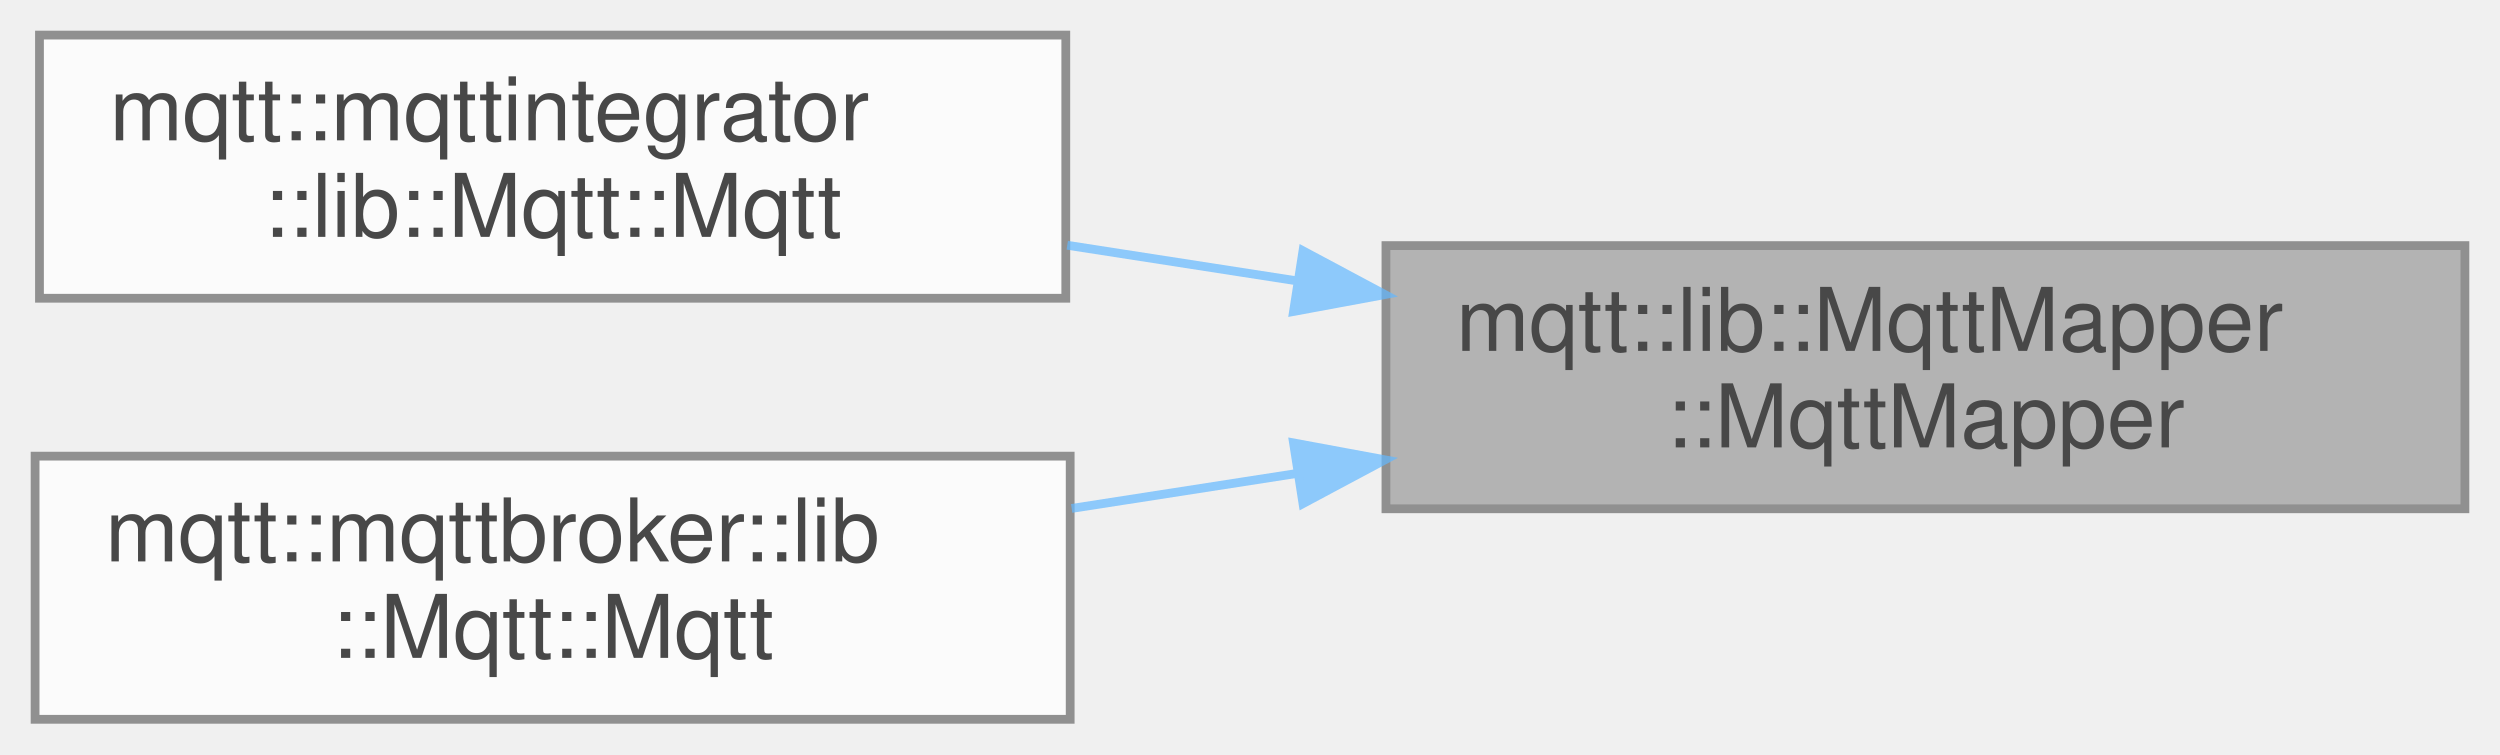
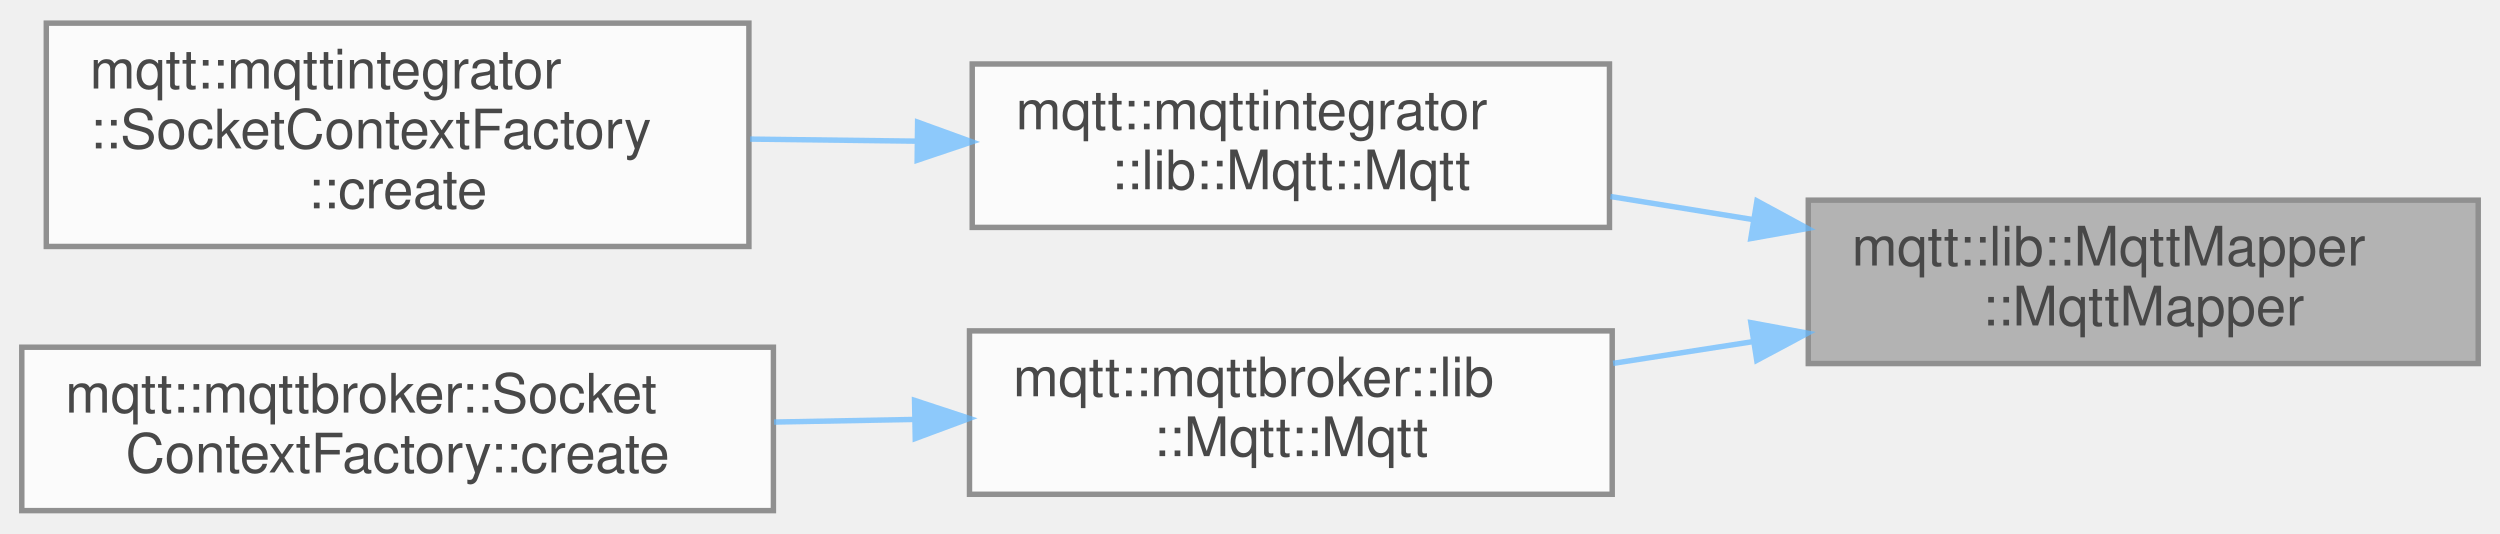
- <svg xmlns="http://www.w3.org/2000/svg" xmlns:xlink="http://www.w3.org/1999/xlink" width="285pt" height="86pt" viewBox="0.00 0.00 285.00 86.00">
+ <svg xmlns="http://www.w3.org/2000/svg" xmlns:xlink="http://www.w3.org/1999/xlink" width="459pt" height="98pt" viewBox="0.00 0.00 459.00 97.50">
  <svg id="main" version="1.1" xml:space="preserve">
    <style type="text/css">
.node, .edge {opacity: 0.7;}
.node.selected, .edge.selected {opacity: 1;}
.edge:hover path { stroke: red; }
.edge:hover polygon { stroke: red; fill: red; }
</style>
    <svg id="graph" class="graph">
-       <g id="graph0" class="graph" transform="scale(1 1) rotate(0) translate(4 82)">
+       <g id="graph0" class="graph" transform="scale(1 1) rotate(0) translate(4 93.5)">
        <g id="Node000001" class="node">
          <g id="a_Node000001">
            <a xlink:title=" ">
-               <polygon fill="#999999" stroke="#666666" points="277,-54 154,-54 154,-24 277,-24 277,-54" />
-               <text text-anchor="start" x="162" y="-42" font-family="Helvetica,sans-Serif" font-size="10.00">mqtt::lib::MqttMapper</text>
-               <text text-anchor="middle" x="215.5" y="-31" font-family="Helvetica,sans-Serif" font-size="10.00">::MqttMapper</text>
+               <polygon fill="#999999" stroke="#666666" points="451,-57 328,-57 328,-27 451,-27 451,-57" />
+               <text text-anchor="start" x="336" y="-45" font-family="Helvetica,sans-Serif" font-size="10.00">mqtt::lib::MqttMapper</text>
+               <text text-anchor="middle" x="389.5" y="-34" font-family="Helvetica,sans-Serif" font-size="10.00">::MqttMapper</text>
            </a>
          </g>
        </g>
        <g id="Node000002" class="node">
          <g id="a_Node000002">
            <a xlink:href="classmqtt_1_1mqttintegrator_1_1lib_1_1Mqtt.html#ad8c0b5a8b1ecd0e2eb8e54a2d186a5ae" target="_top" xlink:title=" ">
-               <polygon fill="white" stroke="#666666" points="117.5,-78 0.5,-78 0.5,-48 117.5,-48 117.5,-78" />
-               <text text-anchor="start" x="8.5" y="-66" font-family="Helvetica,sans-Serif" font-size="10.00">mqtt::mqttintegrator</text>
-               <text text-anchor="middle" x="59" y="-55" font-family="Helvetica,sans-Serif" font-size="10.00">::lib::Mqtt::Mqtt</text>
+               <polygon fill="white" stroke="#666666" points="291.5,-82 174.5,-82 174.5,-52 291.5,-52 291.5,-82" />
+               <text text-anchor="start" x="182.5" y="-70" font-family="Helvetica,sans-Serif" font-size="10.00">mqtt::mqttintegrator</text>
+               <text text-anchor="middle" x="233" y="-59" font-family="Helvetica,sans-Serif" font-size="10.00">::lib::Mqtt::Mqtt</text>
            </a>
          </g>
        </g>
        <g id="edge1_Node000001_Node000002" class="edge">
          <g id="a_edge1_Node000001_Node000002">
            <a xlink:title=" ">
-               <path fill="none" stroke="#63b8ff" d="M143.72,-50C135,-51.35 126.16,-52.72 117.67,-54.04" />
-               <polygon fill="#63b8ff" stroke="#63b8ff" points="144.54,-53.41 153.88,-48.42 143.46,-46.49 144.54,-53.41" />
+               <path fill="none" stroke="#63b8ff" d="M318,-53.41C309.19,-54.83 300.25,-56.28 291.67,-57.67" />
+               <polygon fill="#63b8ff" stroke="#63b8ff" points="318.57,-56.86 327.88,-51.81 317.45,-49.95 318.57,-56.86" />
+             </a>
+           </g>
+         </g>
+         <g id="Node000004" class="node">
+           <g id="a_Node000004">
+             <a xlink:href="classmqtt_1_1mqttbroker_1_1lib_1_1Mqtt.html#a183033437406ea7be6c978ab3153bad5" target="_top" xlink:title=" ">
+               <polygon fill="white" stroke="#666666" points="292,-33 174,-33 174,-3 292,-3 292,-33" />
+               <text text-anchor="start" x="182" y="-21" font-family="Helvetica,sans-Serif" font-size="10.00">mqtt::mqttbroker::lib</text>
+               <text text-anchor="middle" x="233" y="-10" font-family="Helvetica,sans-Serif" font-size="10.00">::Mqtt::Mqtt</text>
+             </a>
+           </g>
+         </g>
+         <g id="edge3_Node000001_Node000004" class="edge">
+           <g id="a_edge3_Node000001_Node000004">
+             <a xlink:title=" ">
+               <path fill="none" stroke="#63b8ff" d="M317.86,-31.03C309.27,-29.69 300.56,-28.34 292.17,-27.04" />
+               <polygon fill="#63b8ff" stroke="#63b8ff" points="317.46,-34.51 327.88,-32.58 318.54,-27.59 317.46,-34.51" />
            </a>
          </g>
        </g>
        <g id="Node000003" class="node">
          <g id="a_Node000003">
-             <a xlink:href="classmqtt_1_1mqttbroker_1_1lib_1_1Mqtt.html#a183033437406ea7be6c978ab3153bad5" target="_top" xlink:title=" ">
-               <polygon fill="white" stroke="#666666" points="118,-30 0,-30 0,0 118,0 118,-30" />
-               <text text-anchor="start" x="8" y="-18" font-family="Helvetica,sans-Serif" font-size="10.00">mqtt::mqttbroker::lib</text>
-               <text text-anchor="middle" x="59" y="-7" font-family="Helvetica,sans-Serif" font-size="10.00">::Mqtt::Mqtt</text>
+             <a xlink:href="classmqtt_1_1mqttintegrator_1_1SocketContextFactory.html#a0667981d3feaa8d66a6ba2ecb81dc900" target="_top" xlink:title=" ">
+               <polygon fill="white" stroke="#666666" points="133.5,-89.5 4.5,-89.5 4.5,-48.5 133.5,-48.5 133.5,-89.5" />
+               <text text-anchor="start" x="12.5" y="-77.5" font-family="Helvetica,sans-Serif" font-size="10.00">mqtt::mqttintegrator</text>
+               <text text-anchor="start" x="12.5" y="-66.5" font-family="Helvetica,sans-Serif" font-size="10.00">::SocketContextFactory</text>
+               <text text-anchor="middle" x="69" y="-55.5" font-family="Helvetica,sans-Serif" font-size="10.00">::create</text>
            </a>
          </g>
        </g>
-         <g id="edge2_Node000001_Node000003" class="edge">
-           <g id="a_edge2_Node000001_Node000003">
+         <g id="edge2_Node000002_Node000003" class="edge">
+           <g id="a_edge2_Node000002_Node000003">
            <a xlink:title=" ">
-               <path fill="none" stroke="#63b8ff" d="M143.86,-28.03C135.27,-26.69 126.56,-25.34 118.17,-24.04" />
-               <polygon fill="#63b8ff" stroke="#63b8ff" points="143.46,-31.51 153.88,-29.58 144.54,-24.59 143.46,-31.51" />
+               <path fill="none" stroke="#63b8ff" d="M164.39,-67.83C154.24,-67.96 143.79,-68.09 133.72,-68.21" />
+               <polygon fill="#63b8ff" stroke="#63b8ff" points="164.47,-71.33 174.43,-67.71 164.39,-64.33 164.47,-71.33" />
+             </a>
+           </g>
+         </g>
+         <g id="Node000005" class="node">
+           <g id="a_Node000005">
+             <a xlink:href="classmqtt_1_1mqttbroker_1_1SocketContextFactory.html#a84a300c6ea4e8fc1e0370f5460a64e9a" target="_top" xlink:title=" ">
+               <polygon fill="white" stroke="#666666" points="138,-30 0,-30 0,0 138,0 138,-30" />
+               <text text-anchor="start" x="8" y="-18" font-family="Helvetica,sans-Serif" font-size="10.00">mqtt::mqttbroker::Socket</text>
+               <text text-anchor="middle" x="69" y="-7" font-family="Helvetica,sans-Serif" font-size="10.00">ContextFactory::create</text>
+             </a>
+           </g>
+         </g>
+         <g id="edge4_Node000004_Node000005" class="edge">
+           <g id="a_edge4_Node000004_Node000005">
+             <a xlink:title=" ">
+               <path fill="none" stroke="#63b8ff" d="M163.75,-16.74C155.27,-16.58 146.59,-16.42 138.12,-16.26" />
+               <polygon fill="#63b8ff" stroke="#63b8ff" points="163.91,-20.24 173.97,-16.93 164.04,-13.24 163.91,-20.24" />
            </a>
          </g>
        </g>
      </g>
    </svg>
  </svg>
  <style type="text/css">

[data-mouse-over-selected='false'] { opacity: 0.7; }
[data-mouse-over-selected='true']  { opacity: 1.0; }

</style>
</svg>
